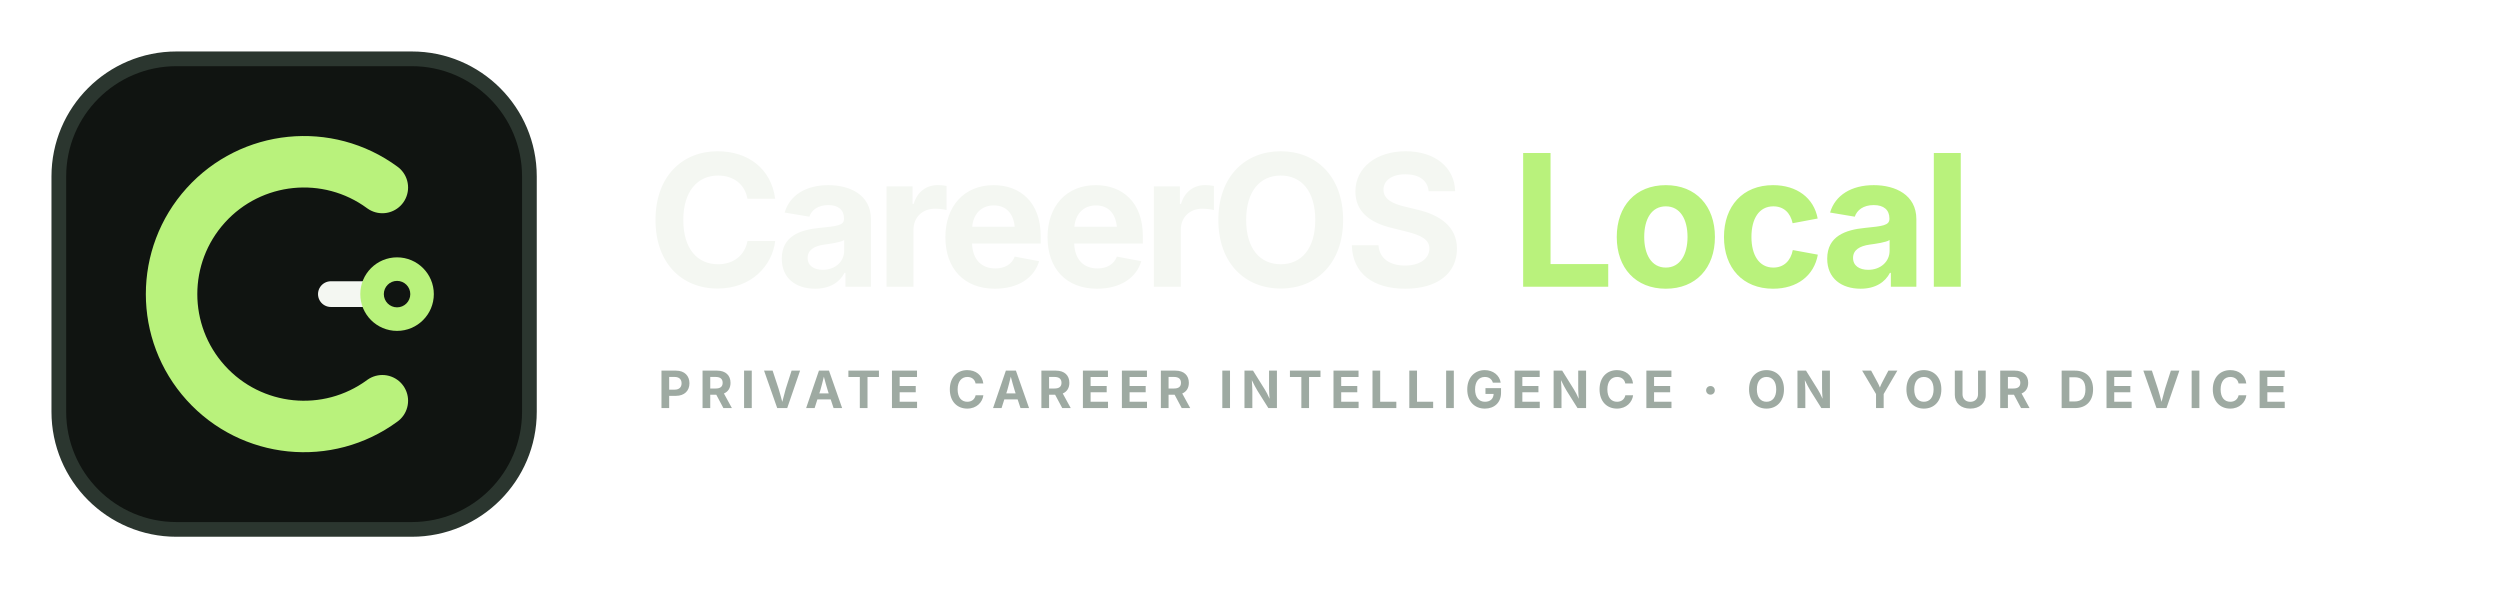
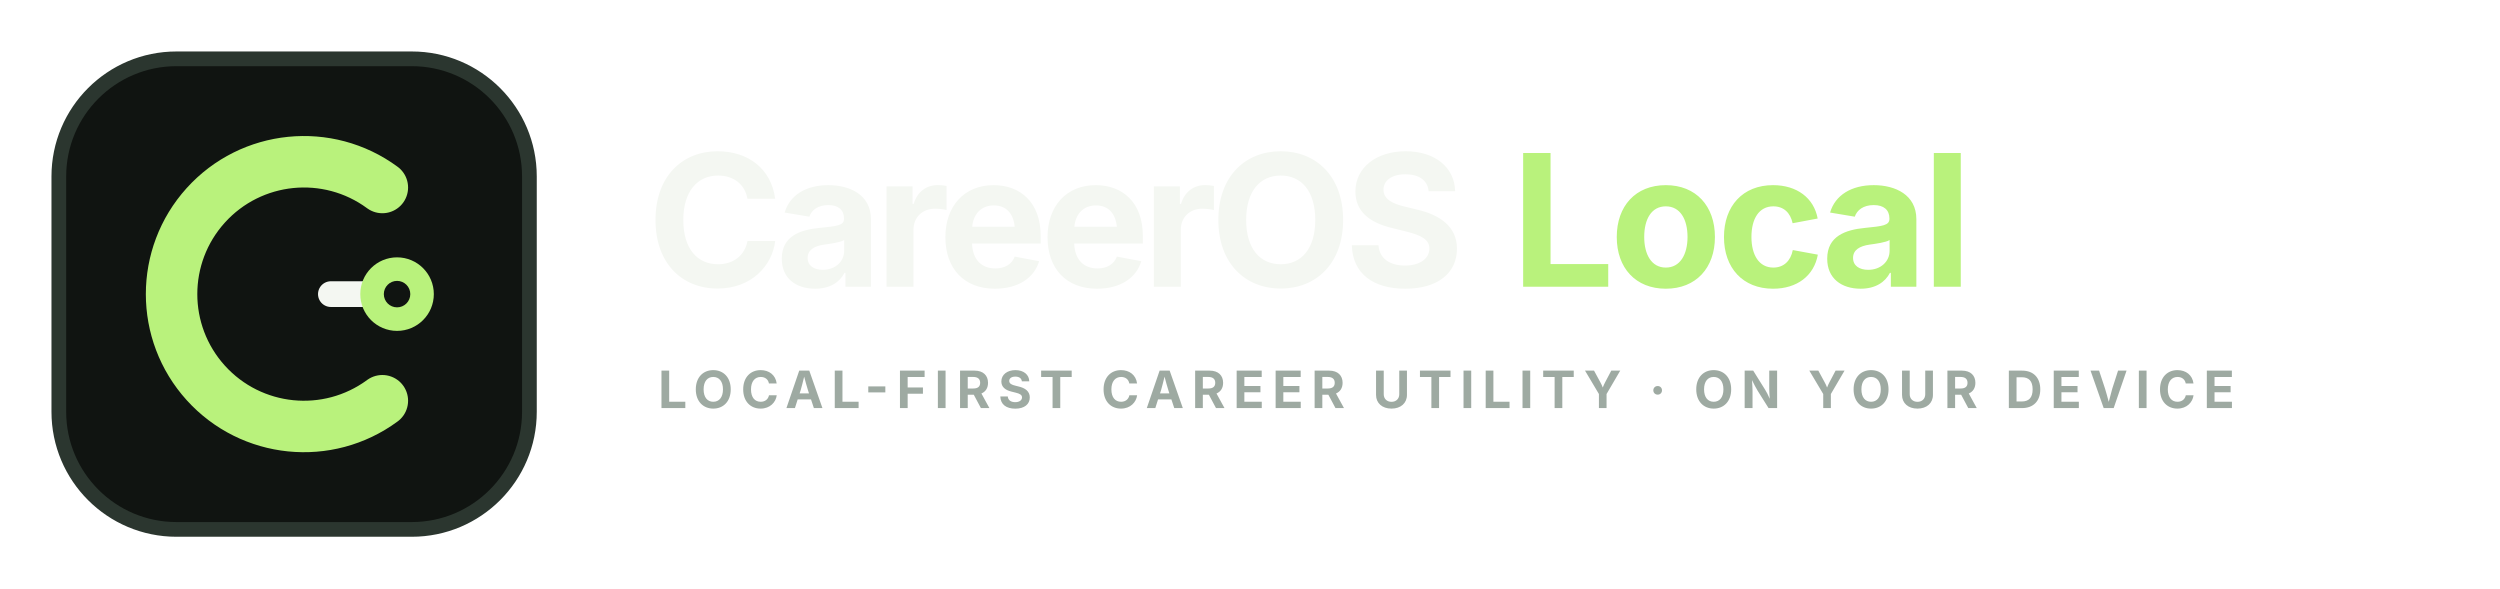
<svg xmlns="http://www.w3.org/2000/svg" viewBox="0 0 680 160" role="img" aria-labelledby="title description">
  <rect x="16" y="16" width="128" height="128" rx="32" fill="#101411" stroke="#2b362f" stroke-width="4" />
  <path d="M104 51A36 36 0 1 0 104 109" fill="none" stroke="#b9f27c" stroke-width="14" stroke-linecap="round" />
  <path d="M90 80h14" fill="none" stroke="#f4f7f2" stroke-width="7" stroke-linecap="round" />
  <circle cx="108" cy="80" r="10" fill="#b9f27c" />
  <circle cx="108" cy="80" r="3.6" fill="#101411" />
  <text x="176" y="78" fill="#f4f7f2" font-family="Inter, ui-sans-serif, system-ui, sans-serif" font-size="50" font-weight="720" letter-spacing="-2">CareerOS</text>
  <text x="411" y="78" fill="#b9f27c" font-family="Inter, ui-sans-serif, system-ui, sans-serif" font-size="50" font-weight="650" letter-spacing="-1.5">Local</text>
-   <text x="179" y="111" fill="#9eaaa2" font-family="Inter, ui-sans-serif, system-ui, sans-serif" font-size="14" font-weight="650" letter-spacing="2.1">PRIVATE CAREER INTELLIGENCE · ON YOUR DEVICE</text>
+   <text x="179" y="111" fill="#9eaaa2" font-family="Inter, ui-sans-serif, system-ui, sans-serif" font-size="14" font-weight="650" letter-spacing="2.1">LOCAL-FIRST CAREER UTILITY · ON YOUR DEVICE</text>
</svg>
